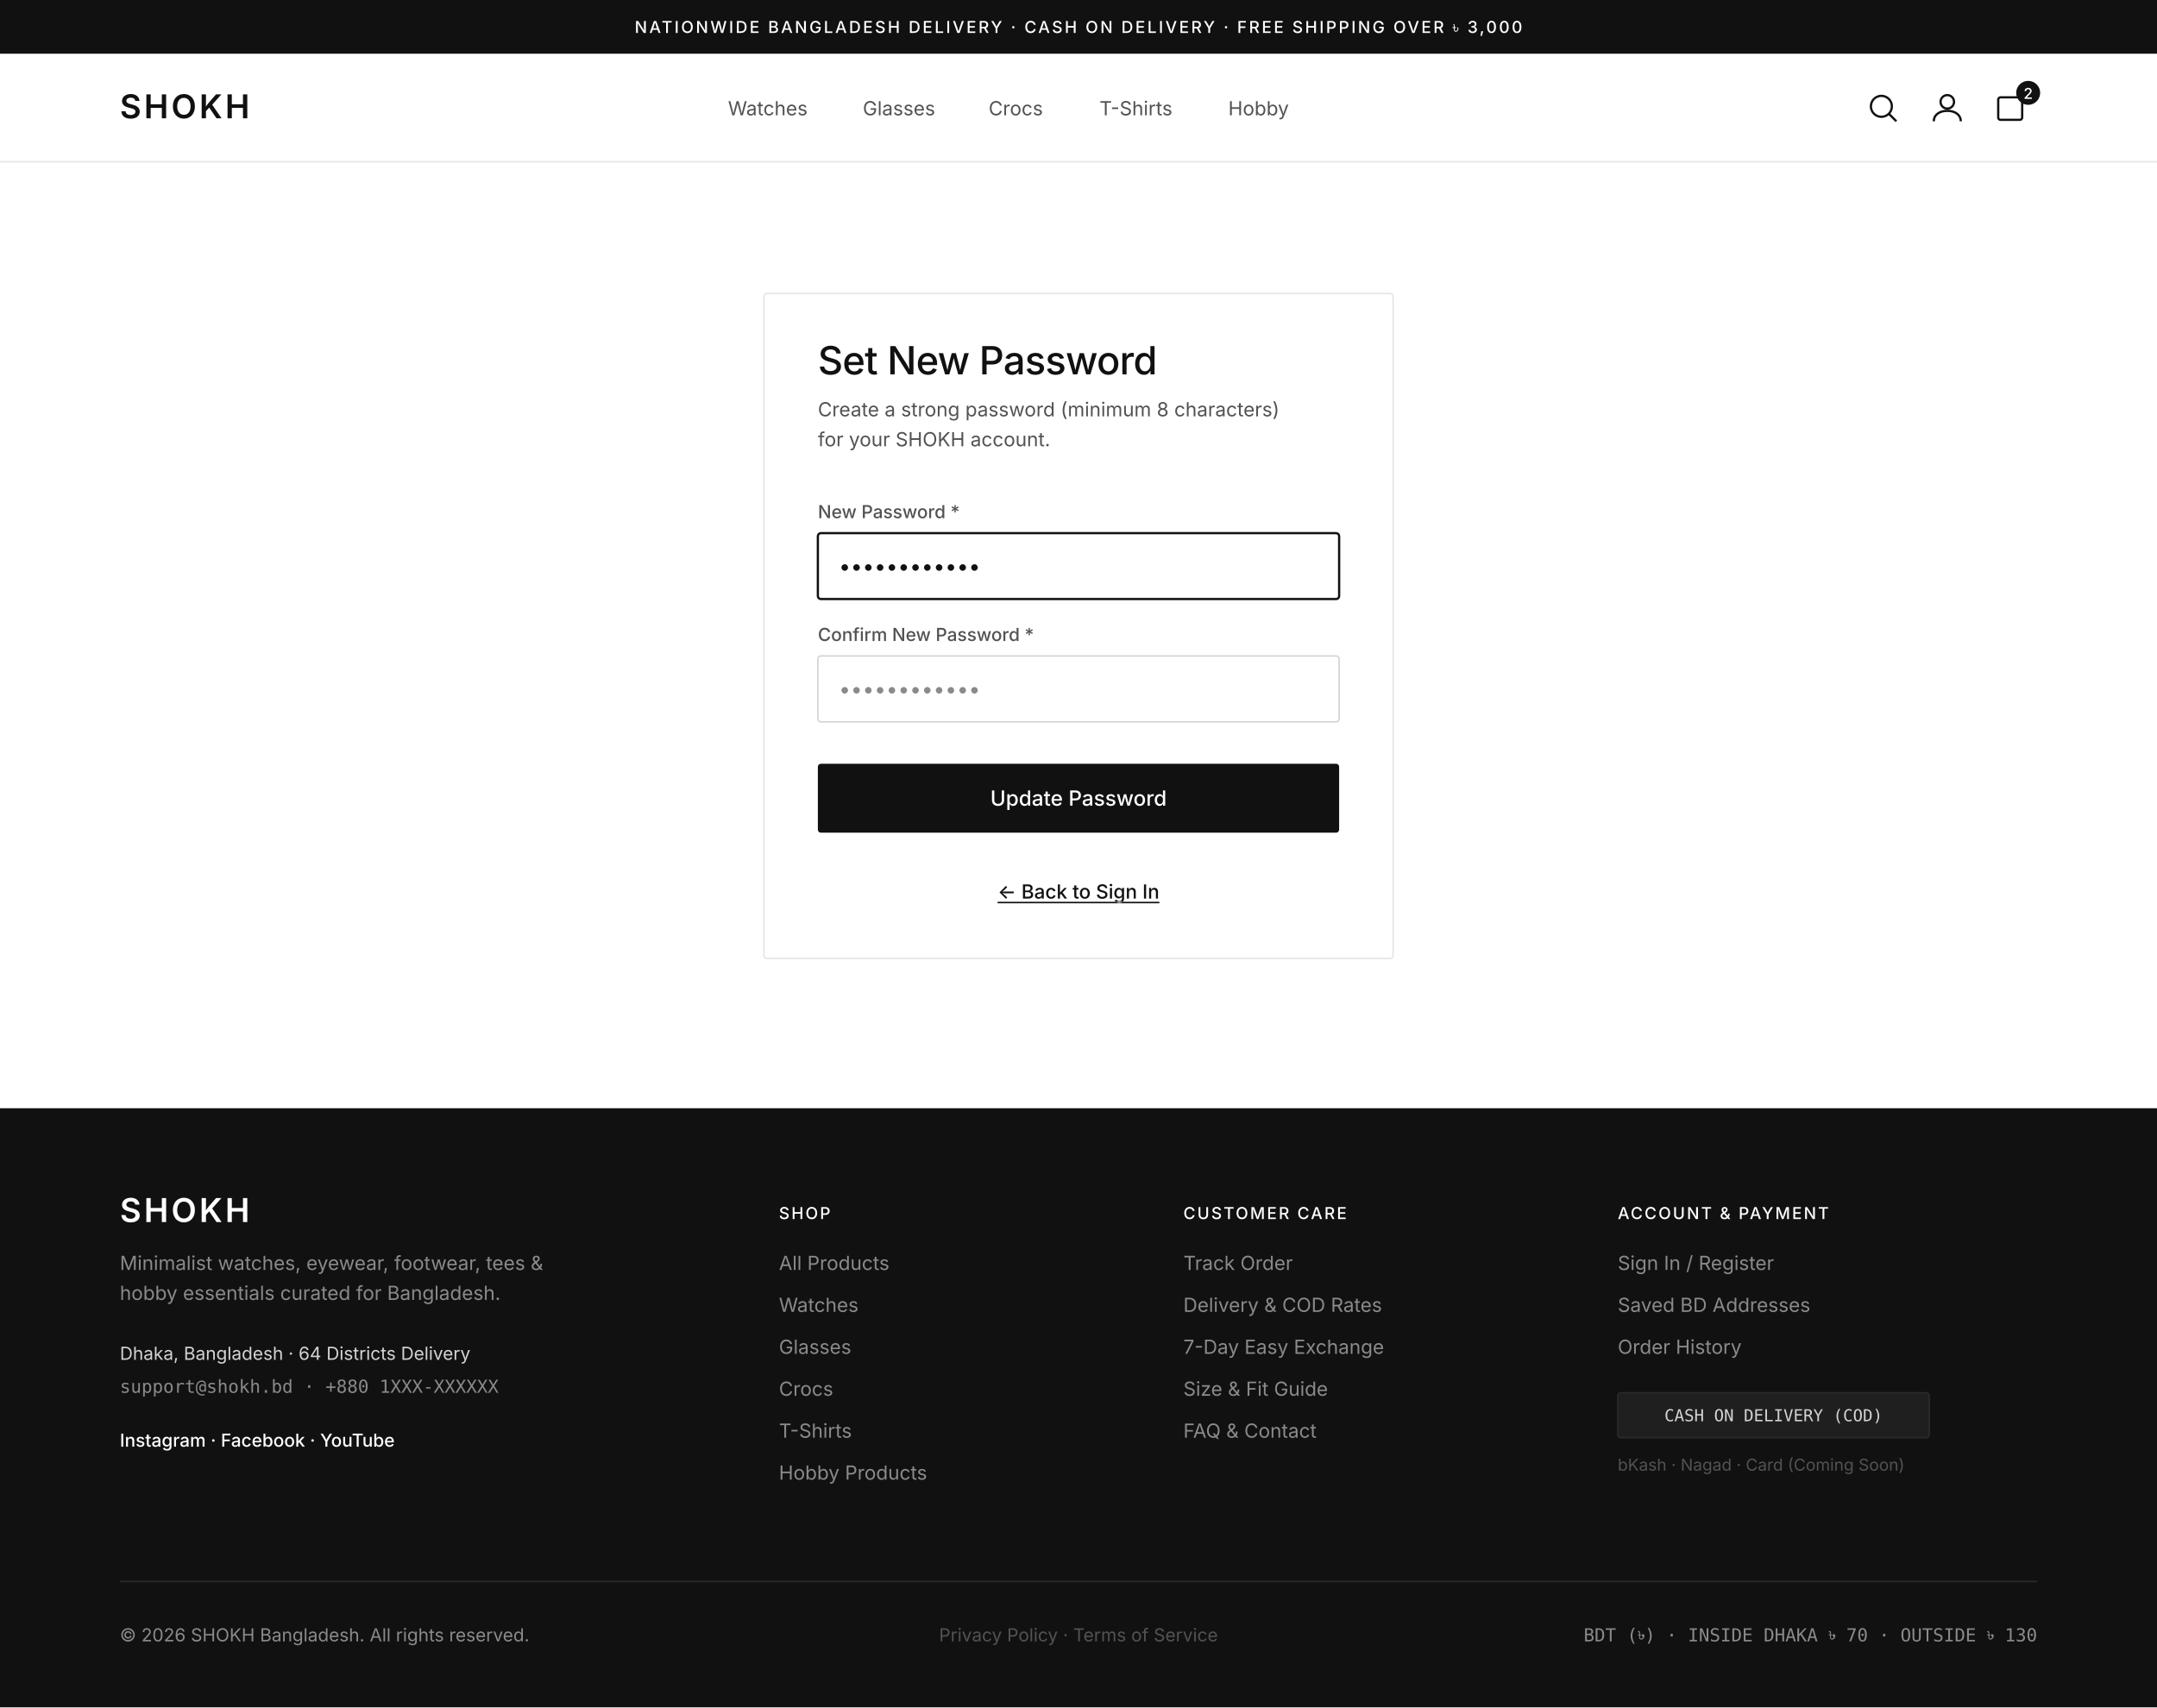
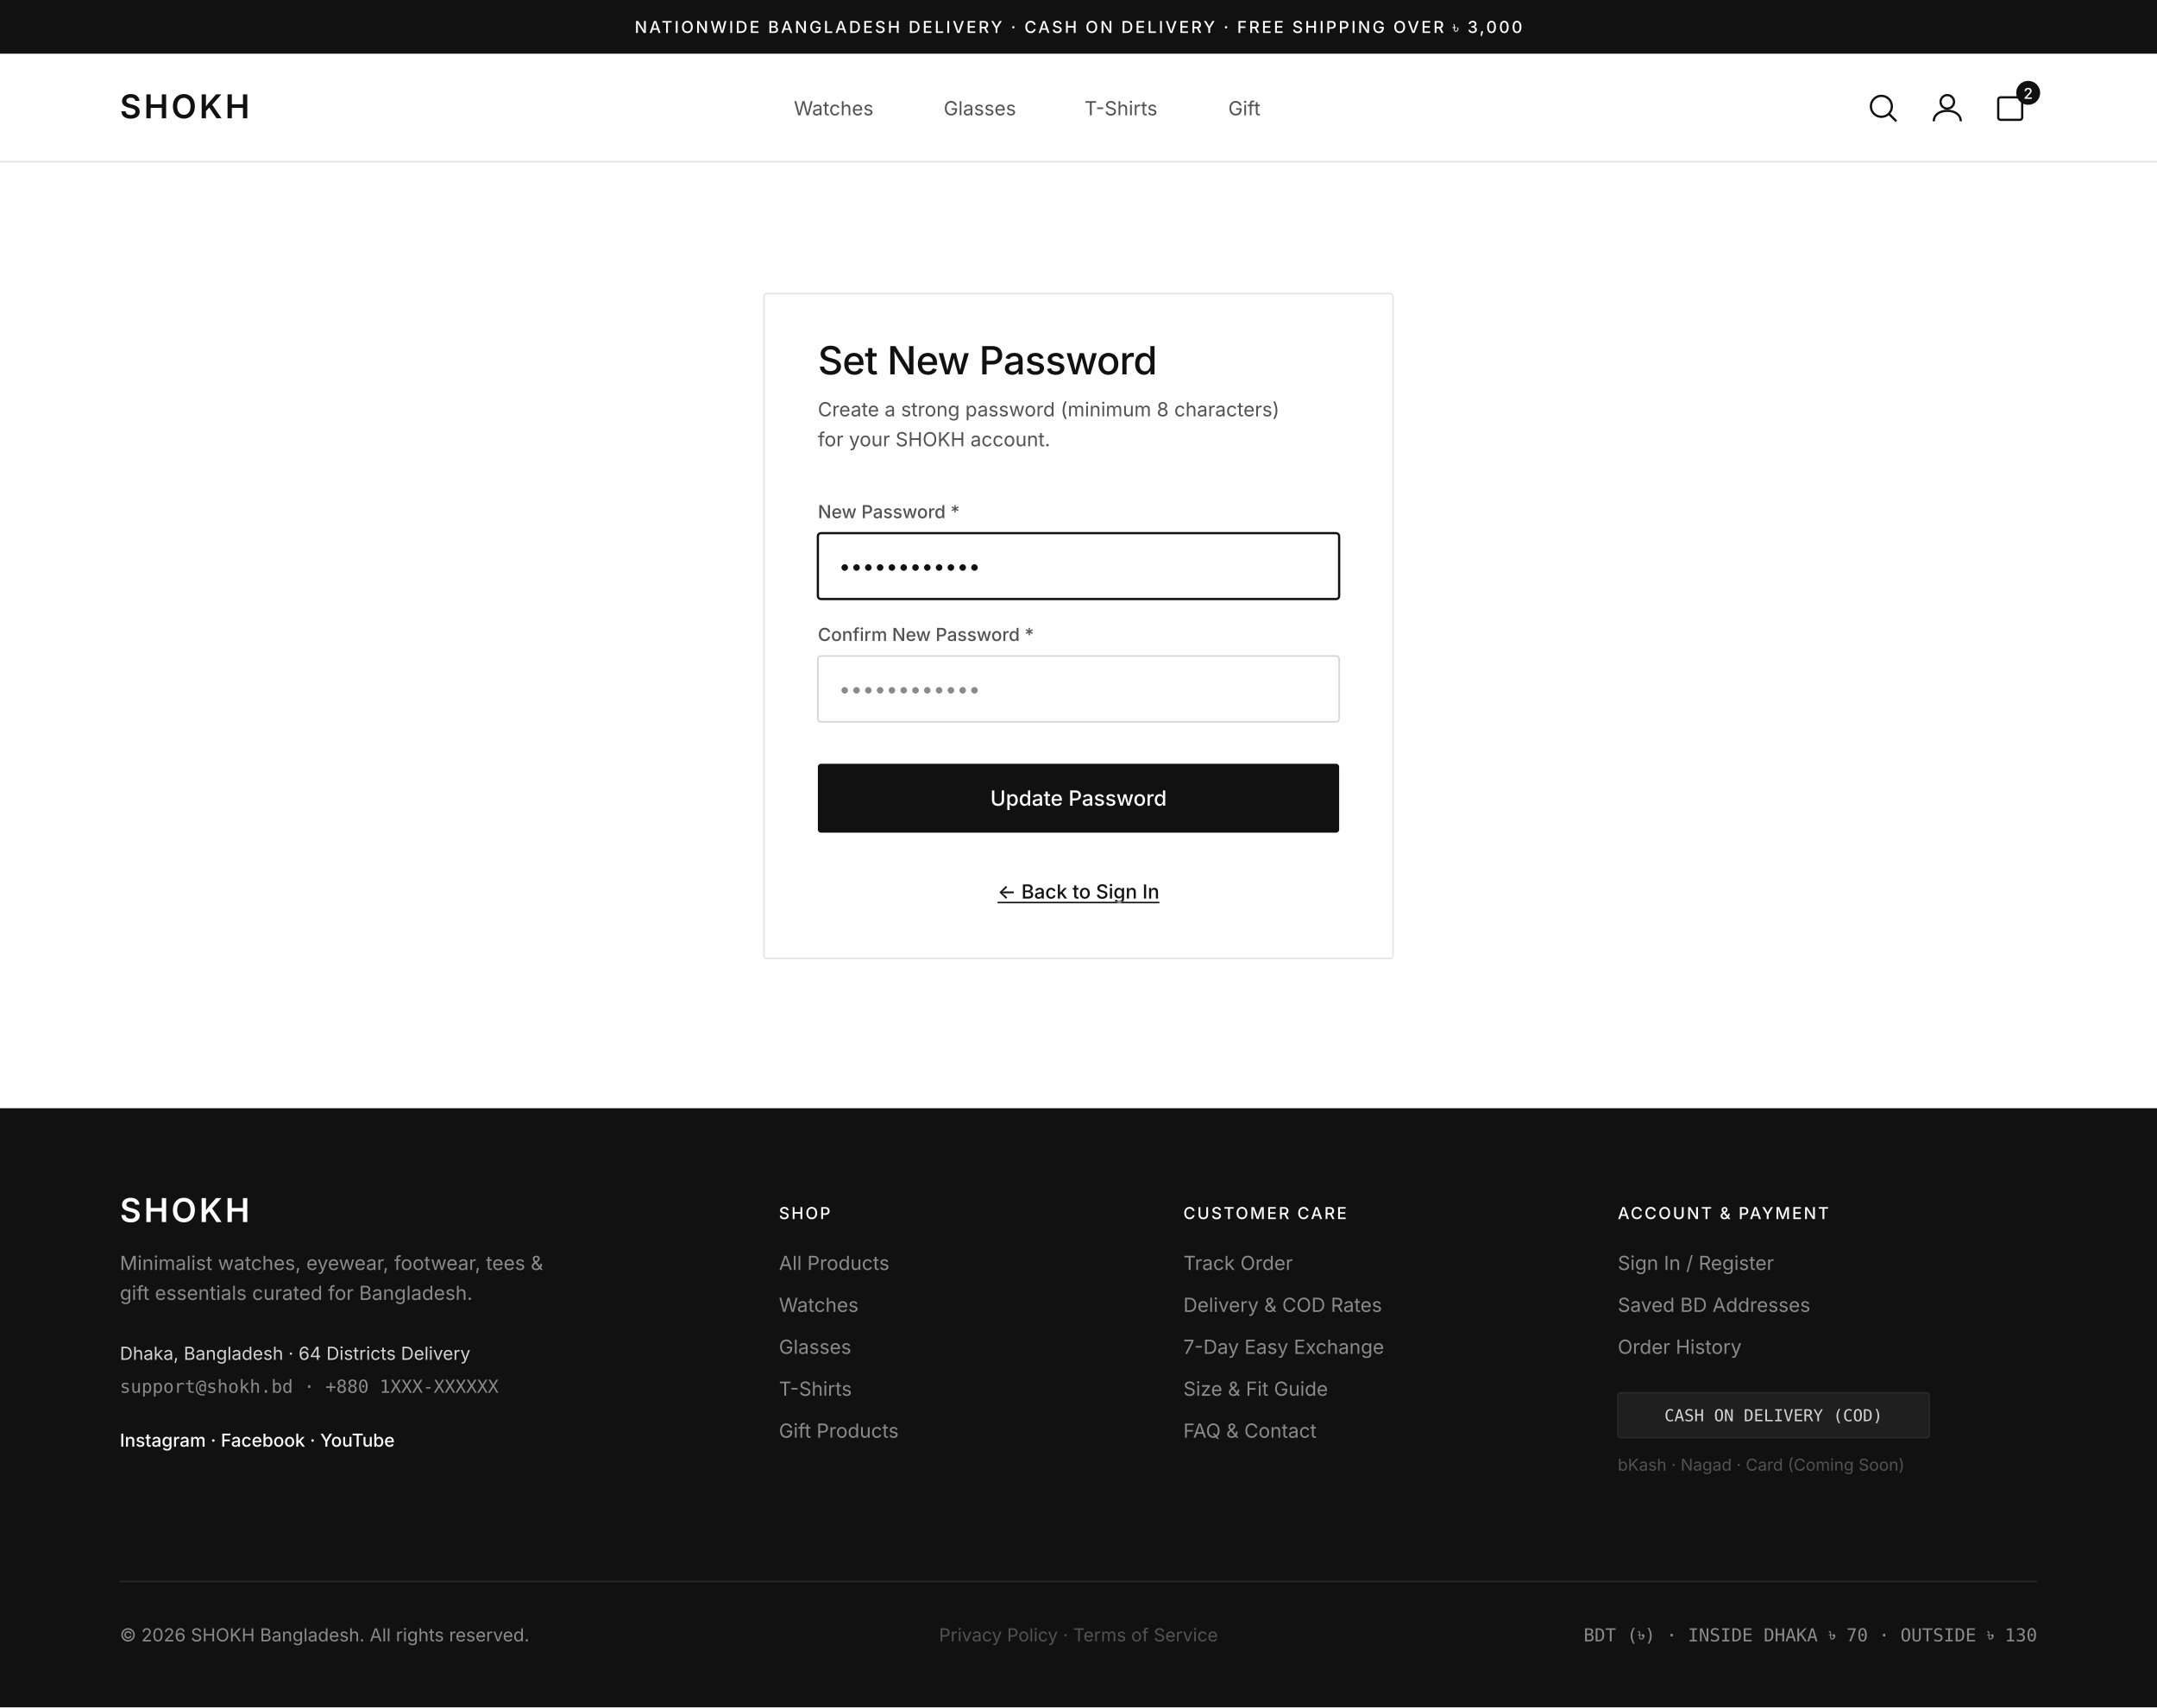
<svg xmlns="http://www.w3.org/2000/svg" width="1440" height="1140" viewBox="0 0 1440 1140" fill="none">
  <rect id="Reset-Desktop-BG" width="1440" height="1140" fill="#FFFFFF" />
  <g id="01-Navbar">
    <rect width="1440" height="36" fill="#111111" />
    <text x="720" y="22" text-anchor="middle" fill="#FFFFFF" font-family="Inter, sans-serif" font-size="11" font-weight="500" letter-spacing="1.4">NATIONWIDE BANGLADESH DELIVERY  ·  CASH ON DELIVERY  ·  FREE SHIPPING OVER ৳ 3,000</text>
    <rect y="36" width="1440" height="72" fill="#FFFFFF" />
    <line x1="0" y1="108" x2="1440" y2="108" stroke="#E5E5E5" />
    <text x="80" y="79" fill="#111111" font-family="Inter, sans-serif" font-size="22" font-weight="600" letter-spacing="1.8">SHOKH</text>
-     <text x="486" y="77" fill="#525252" font-family="Inter, sans-serif" font-size="13">Watches</text>
-     <text x="576" y="77" fill="#525252" font-family="Inter, sans-serif" font-size="13">Glasses</text>
-     <text x="660" y="77" fill="#525252" font-family="Inter, sans-serif" font-size="13">Crocs</text>
-     <text x="734" y="77" fill="#525252" font-family="Inter, sans-serif" font-size="13">T-Shirts</text>
-     <text x="820" y="77" fill="#525252" font-family="Inter, sans-serif" font-size="13">Hobby</text>
+     <text x="530" y="77" fill="#525252" font-family="Inter, sans-serif" font-size="13">Watches</text>
+     <text x="630" y="77" fill="#525252" font-family="Inter, sans-serif" font-size="13">Glasses</text>
+     <text x="724" y="77" fill="#525252" font-family="Inter, sans-serif" font-size="13">T-Shirts</text>
+     <text x="820" y="77" fill="#525252" font-family="Inter, sans-serif" font-size="13">Gift</text>
    <circle cx="1256" cy="71" r="7" stroke="#111111" stroke-width="1.5" />
    <line x1="1261" y1="76" x2="1266" y2="81" stroke="#111111" stroke-width="1.5" />
    <circle cx="1300" cy="68" r="4.5" stroke="#111111" stroke-width="1.5" />
    <path d="M1291 81C1291 76.5 1295 74 1300 74C1305 74 1309 76.5 1309 81" stroke="#111111" stroke-width="1.5" />
    <rect x="1334" y="65" width="16" height="15" rx="1.5" stroke="#111111" stroke-width="1.5" />
    <circle cx="1354" cy="62" r="8" fill="#111111" />
    <text x="1354" y="66" text-anchor="middle" fill="#FFFFFF" font-family="Inter, sans-serif" font-size="10" font-weight="500">2</text>
  </g>
  <g id="02-Reset-Password-Card">
    <rect x="510" y="196" width="420" height="444" rx="2" fill="#FFFFFF" stroke="#E5E5E5" />
    <text x="546" y="250" fill="#111111" font-family="Inter, sans-serif" font-size="26" font-weight="500" letter-spacing="-0.4">Set New Password</text>
    <text x="546" y="278" fill="#525252" font-family="Inter, sans-serif" font-size="13">Create a strong password (minimum 8 characters)</text>
    <text x="546" y="298" fill="#525252" font-family="Inter, sans-serif" font-size="13">for your SHOKH account.</text>
    <text x="546" y="346" fill="#525252" font-family="Inter, sans-serif" font-size="12" font-weight="500">New Password *</text>
    <rect x="546" y="356" width="348" height="44" rx="2" fill="#FFFFFF" stroke="#111111" stroke-width="1.5" />
    <text x="560" y="383" fill="#111111" font-family="Inter, sans-serif" font-size="14">••••••••••••</text>
    <text x="546" y="428" fill="#525252" font-family="Inter, sans-serif" font-size="12" font-weight="500">Confirm New Password *</text>
    <rect x="546" y="438" width="348" height="44" rx="2" fill="#FFFFFF" stroke="#D4D4D4" />
    <text x="560" y="465" fill="#8A8A8A" font-family="Inter, sans-serif" font-size="14">••••••••••••</text>
    <rect x="546" y="510" width="348" height="46" rx="2" fill="#111111" />
    <text x="720" y="538" text-anchor="middle" fill="#FFFFFF" font-family="Inter, sans-serif" font-size="14" font-weight="500">Update Password</text>
    <text x="720" y="600" text-anchor="middle" fill="#111111" font-family="Inter, sans-serif" font-size="13" font-weight="500" text-decoration="underline">← Back to Sign In</text>
  </g>
  <g id="03-Footer" transform="translate(0, 740)">
    <rect width="1440" height="400" fill="#111111" />
    <text x="80" y="76" fill="#FFFFFF" font-family="Inter, sans-serif" font-size="22" font-weight="600" letter-spacing="1.8">SHOKH</text>
    <text x="80" y="108" fill="#8A8A8A" font-family="Inter, sans-serif" font-size="13">Minimalist watches, eyewear, footwear, tees &amp;</text>
-     <text x="80" y="128" fill="#8A8A8A" font-family="Inter, sans-serif" font-size="13">hobby essentials curated for Bangladesh.</text>
+     <text x="80" y="128" fill="#8A8A8A" font-family="Inter, sans-serif" font-size="13">gift essentials curated for Bangladesh.</text>
    <text x="80" y="168" fill="#D4D4D4" font-family="Inter, sans-serif" font-size="12">Dhaka, Bangladesh · 64 Districts Delivery</text>
    <text x="80" y="190" fill="#8A8A8A" font-family="JetBrains Mono, monospace" font-size="12">support@shokh.bd  ·  +880 1XXX-XXXXXX</text>
    <text x="80" y="226" fill="#FFFFFF" font-family="Inter, sans-serif" font-size="12" font-weight="500">Instagram   ·   Facebook   ·   YouTube</text>
    <text x="520" y="74" fill="#FFFFFF" font-family="Inter, sans-serif" font-size="11" font-weight="500" letter-spacing="1.2">SHOP</text>
    <text x="520" y="108" fill="#8A8A8A" font-family="Inter, sans-serif" font-size="13">All Products</text>
    <text x="520" y="136" fill="#8A8A8A" font-family="Inter, sans-serif" font-size="13">Watches</text>
    <text x="520" y="164" fill="#8A8A8A" font-family="Inter, sans-serif" font-size="13">Glasses</text>
-     <text x="520" y="192" fill="#8A8A8A" font-family="Inter, sans-serif" font-size="13">Crocs</text>
-     <text x="520" y="220" fill="#8A8A8A" font-family="Inter, sans-serif" font-size="13">T-Shirts</text>
-     <text x="520" y="248" fill="#8A8A8A" font-family="Inter, sans-serif" font-size="13">Hobby Products</text>
+     <text x="520" y="192" fill="#8A8A8A" font-family="Inter, sans-serif" font-size="13">T-Shirts</text>
+     <text x="520" y="220" fill="#8A8A8A" font-family="Inter, sans-serif" font-size="13">Gift Products</text>
    <text x="790" y="74" fill="#FFFFFF" font-family="Inter, sans-serif" font-size="11" font-weight="500" letter-spacing="1.2">CUSTOMER CARE</text>
    <text x="790" y="108" fill="#8A8A8A" font-family="Inter, sans-serif" font-size="13">Track Order</text>
    <text x="790" y="136" fill="#8A8A8A" font-family="Inter, sans-serif" font-size="13">Delivery &amp; COD Rates</text>
    <text x="790" y="164" fill="#8A8A8A" font-family="Inter, sans-serif" font-size="13">7-Day Easy Exchange</text>
    <text x="790" y="192" fill="#8A8A8A" font-family="Inter, sans-serif" font-size="13">Size &amp; Fit Guide</text>
    <text x="790" y="220" fill="#8A8A8A" font-family="Inter, sans-serif" font-size="13">FAQ &amp; Contact</text>
    <text x="1080" y="74" fill="#FFFFFF" font-family="Inter, sans-serif" font-size="11" font-weight="500" letter-spacing="1.2">ACCOUNT &amp; PAYMENT</text>
    <text x="1080" y="108" fill="#8A8A8A" font-family="Inter, sans-serif" font-size="13">Sign In / Register</text>
    <text x="1080" y="136" fill="#8A8A8A" font-family="Inter, sans-serif" font-size="13">Saved BD Addresses</text>
    <text x="1080" y="164" fill="#8A8A8A" font-family="Inter, sans-serif" font-size="13">Order History</text>
    <rect x="1080" y="190" width="208" height="30" rx="2" fill="#1F1F1F" stroke="#2A2A2A" />
    <text x="1184" y="209" text-anchor="middle" fill="#D4D4D4" font-family="JetBrains Mono, monospace" font-size="11">CASH ON DELIVERY (COD)</text>
    <text x="1080" y="242" fill="#525252" font-family="Inter, sans-serif" font-size="11">bKash · Nagad · Card (Coming Soon)</text>
    <line x1="80" y1="316" x2="1360" y2="316" stroke="#2A2A2A" />
    <text x="80" y="356" fill="#8A8A8A" font-family="Inter, sans-serif" font-size="12">© 2026 SHOKH Bangladesh. All rights reserved.</text>
    <text x="720" y="356" text-anchor="middle" fill="#525252" font-family="Inter, sans-serif" font-size="12">Privacy Policy  ·  Terms of Service</text>
    <text x="1360" y="356" text-anchor="end" fill="#8A8A8A" font-family="JetBrains Mono, monospace" font-size="12">BDT (৳) · INSIDE DHAKA ৳ 70 · OUTSIDE ৳ 130</text>
  </g>
</svg>
